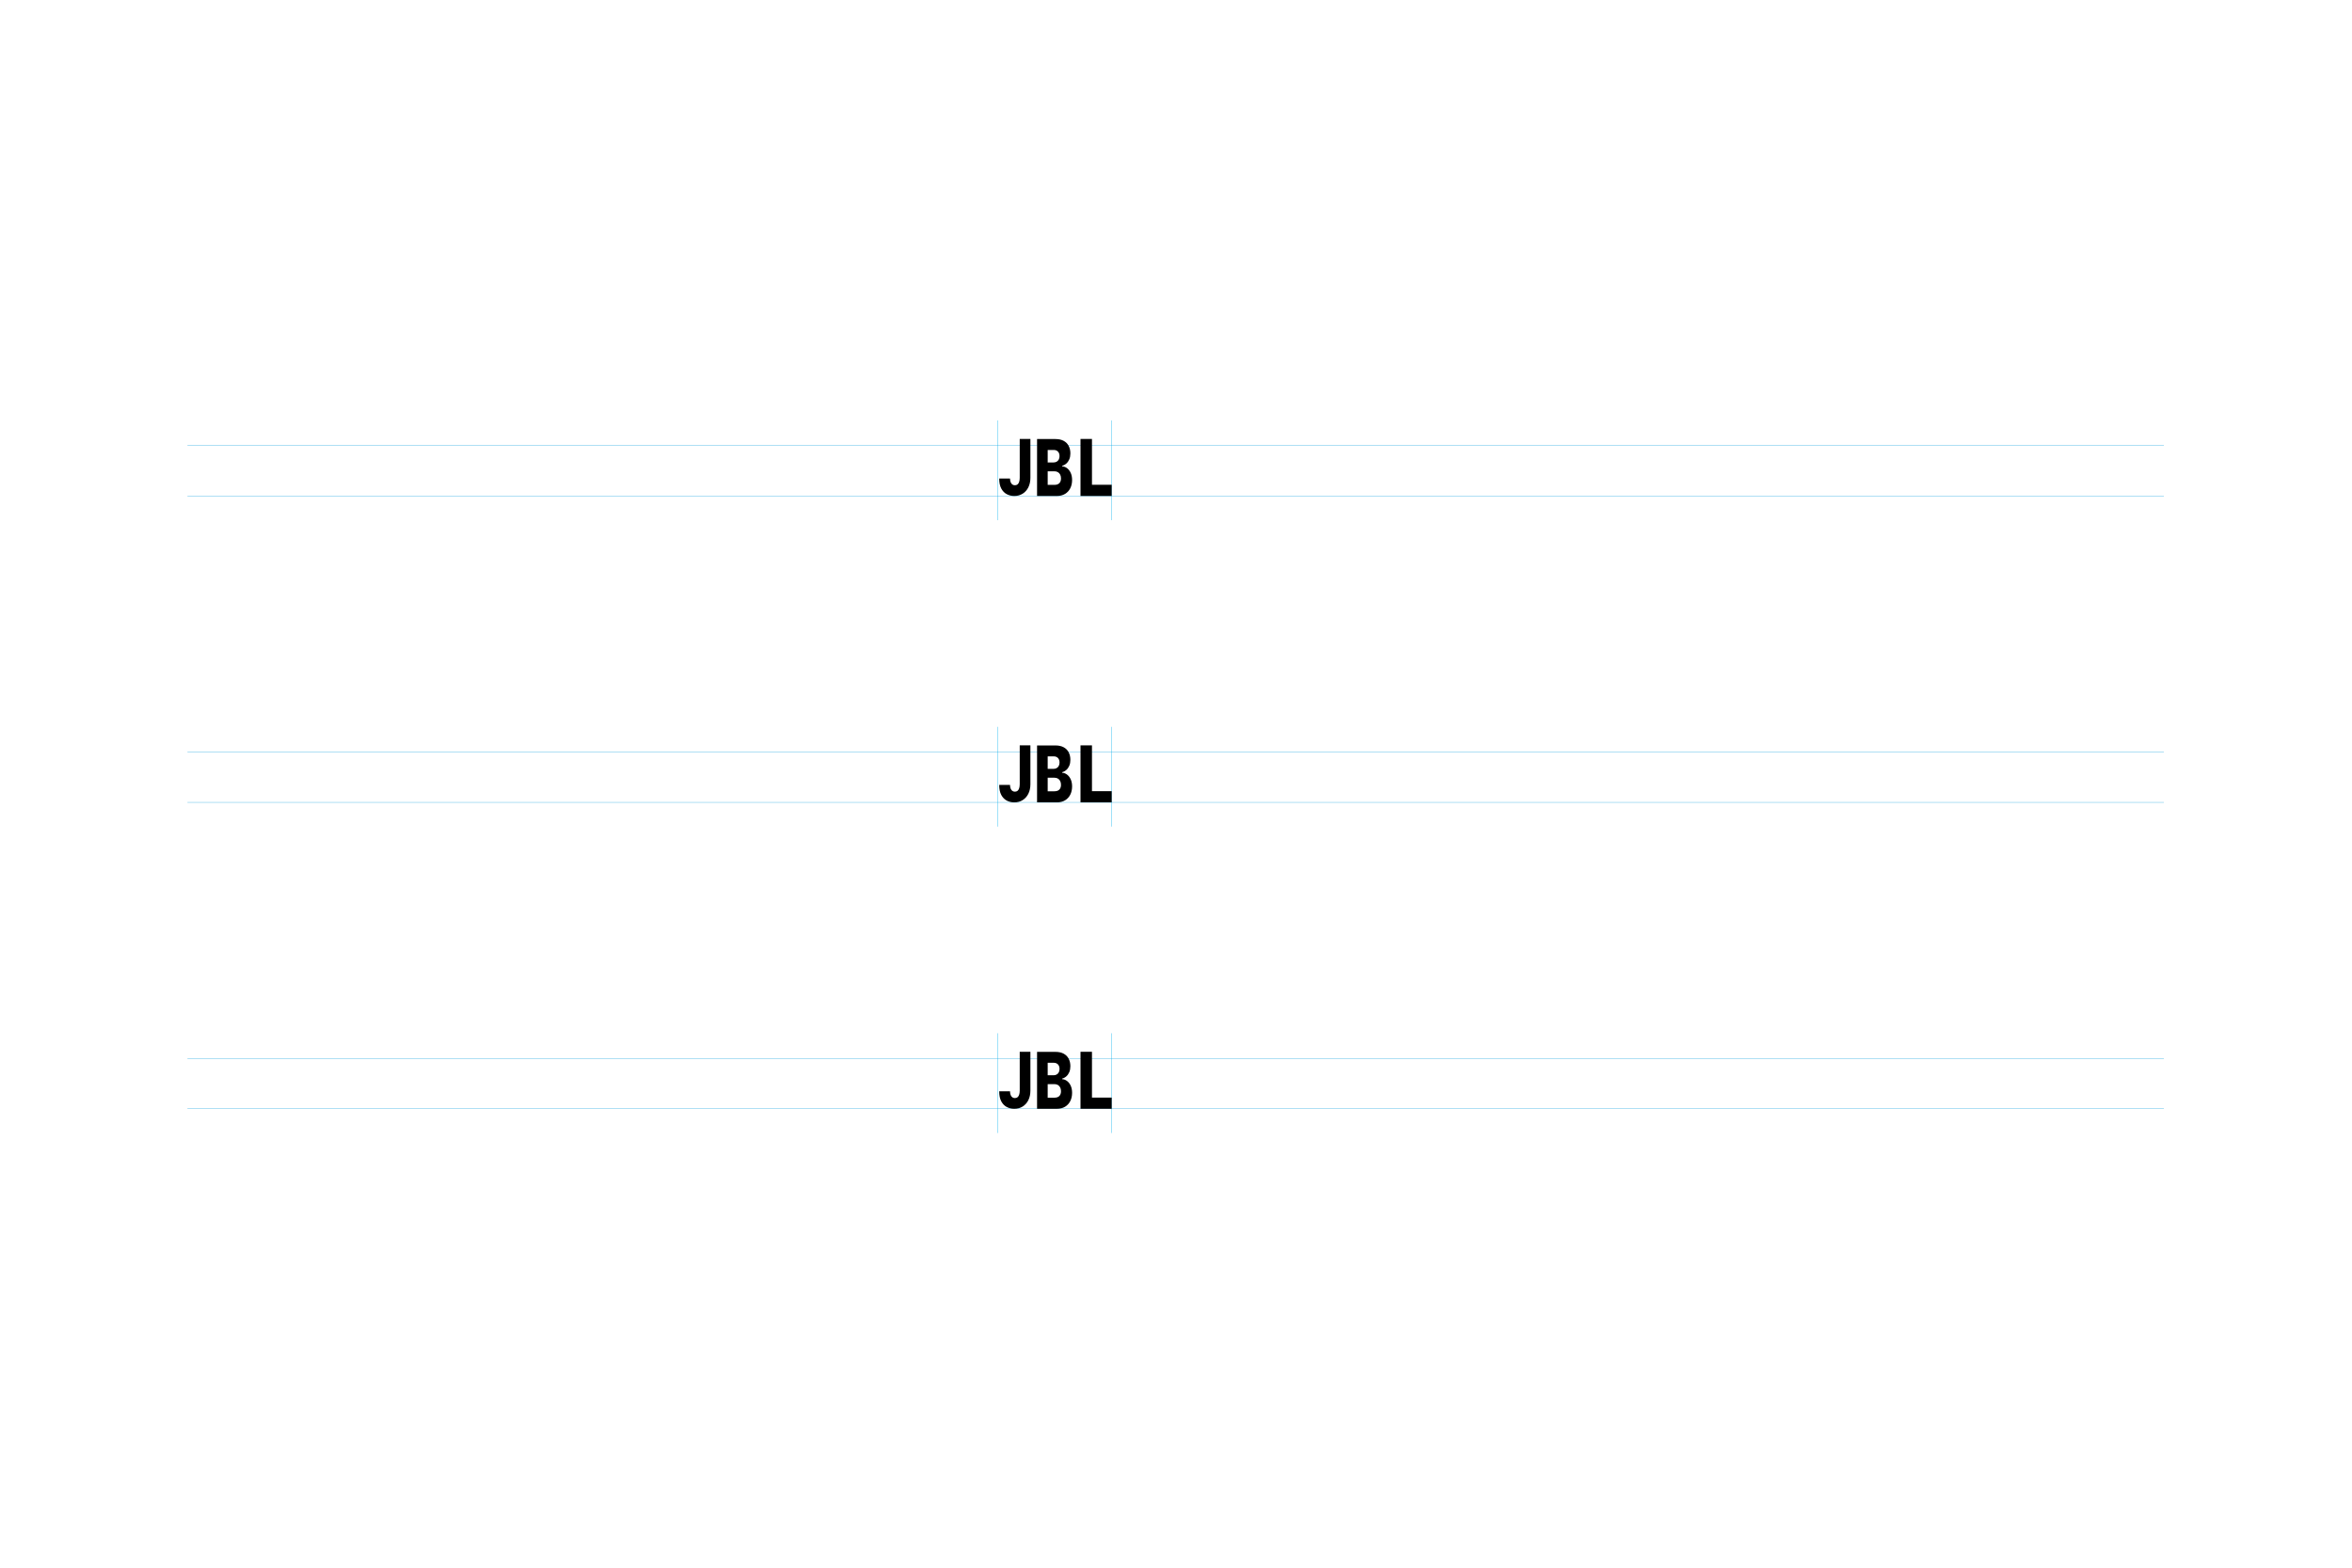
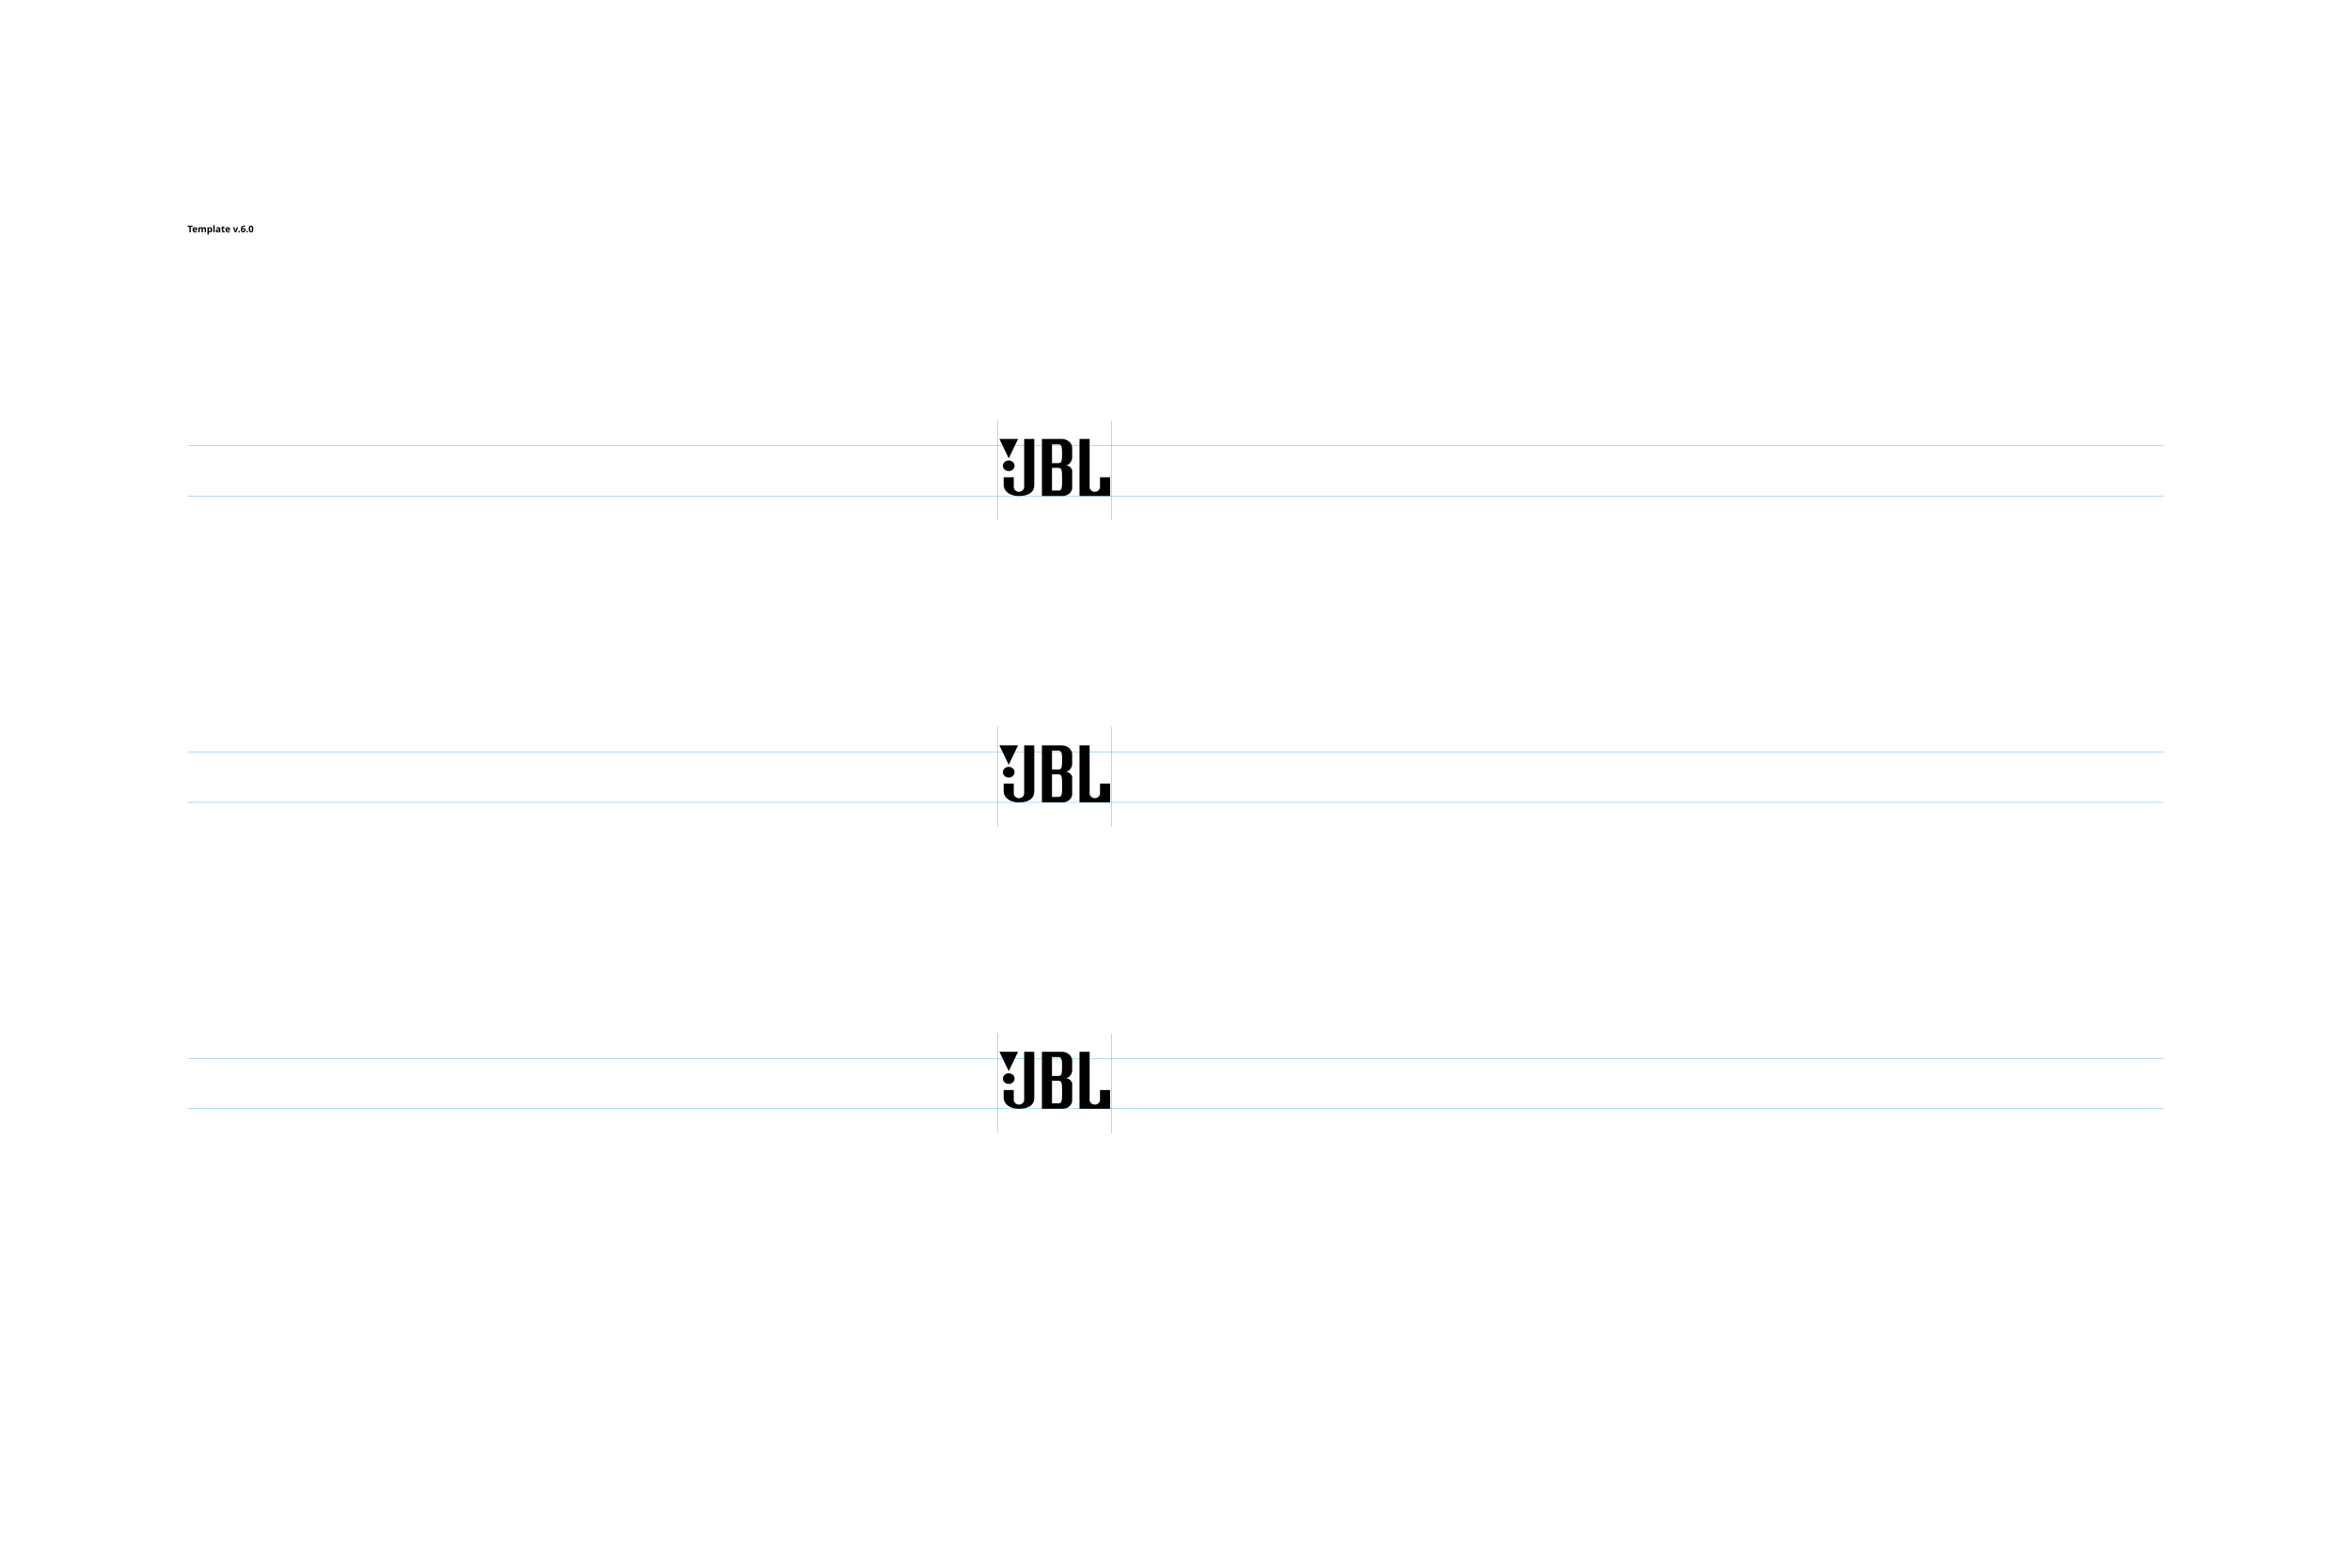
<svg xmlns="http://www.w3.org/2000/svg" version="1.1" width="3300" height="2200">
  <g id="Notes">
    <rect height="2200" opacity="0" width="3300" x="0" y="0" />
+     <text id="template-version" font-family="'Arial-BoldMT', sans-serif" font-size="13" font-weight="bold" transform="matrix(1 0 0 1 263 326)">Template v.6.0</text>
  </g>
  <g id="Guides">
    <line id="Baseline-S" style="fill:none;stroke:#27AAE1;opacity:1;stroke-width:0.5;" x1="263" x2="3036" y1="1556" y2="1556" />
    <line id="Capline-S" style="fill:none;stroke:#27AAE1;opacity:1;stroke-width:0.5;" x1="263" x2="3036" y1="1485.4" y2="1485.4" />
    <line id="Baseline-M" style="fill:none;stroke:#27AAE1;opacity:1;stroke-width:0.5;" x1="263" x2="3036" y1="1126" y2="1126" />
    <line id="Capline-M" style="fill:none;stroke:#27AAE1;opacity:1;stroke-width:0.5;" x1="263" x2="3036" y1="1055.4" y2="1055.4" />
    <line id="Baseline-L" style="fill:none;stroke:#27AAE1;opacity:1;stroke-width:0.5;" x1="263" x2="3036" y1="696" y2="696" />
    <line id="Capline-L" style="fill:none;stroke:#27AAE1;opacity:1;stroke-width:0.5;" x1="263" x2="3036" y1="625.4" y2="625.4" />
    <line id="left-margin-Regular-S" style="fill:none;stroke:#00AEEF;stroke-width:0.5;opacity:1.0;" x1="1400" x2="1400" y1="1450" y2="1590" />
    <line id="right-margin-Regular-S" style="fill:none;stroke:#00AEEF;stroke-width:0.5;opacity:1.0;" x1="1559.764" x2="1559.764" y1="1450" y2="1590" />
    <line id="left-margin-Regular-M" style="fill:none;stroke:#00AEEF;stroke-width:0.5;opacity:1.0;" x1="1400" x2="1400" y1="1020" y2="1160" />
    <line id="right-margin-Regular-M" style="fill:none;stroke:#00AEEF;stroke-width:0.5;opacity:1.0;" x1="1559.764" x2="1559.764" y1="1020" y2="1160" />
    <line id="left-margin-Regular-L" style="fill:none;stroke:#00AEEF;stroke-width:0.5;opacity:1.0;" x1="1400" x2="1400" y1="590" y2="730" />
    <line id="right-margin-Regular-L" style="fill:none;stroke:#00AEEF;stroke-width:0.5;opacity:1.0;" x1="1559.764" x2="1559.764" y1="590" y2="730" />
  </g>
  <g id="Symbols">
-     <g id="Regular-S" transform="matrix(1 0 0 1 0 0)">
-       <path d="M1430.745 1476H1445.717V1530.567C1445.697 1535.679 1444.725 1540.149 1442.802 1543.977C1440.88 1547.779 1438.221 1550.734 1434.825 1552.84C1431.451 1554.947 1427.544 1556 1423.106 1556C1419.178 1556 1415.609 1555.139 1412.398 1553.418C1409.207 1551.697 1406.661 1549.025 1404.759 1545.402C1402.877 1541.781 1401.946 1537.143 1401.967 1531.491H1417.092C1417.153 1533.521 1417.46 1535.255 1418.013 1536.694C1418.585 1538.106 1419.373 1539.173 1420.375 1539.892C1421.377 1540.612 1422.574 1540.971 1423.965 1540.971C1425.417 1540.971 1426.644 1540.586 1427.646 1539.815C1428.648 1539.019 1429.405 1537.85 1429.917 1536.308C1430.448 1534.767 1430.724 1532.853 1430.745 1530.567V1476Z" />
-       <path d="M1455.057 1556V1476.123H1480.781C1485.4 1476.123 1489.265 1476.968 1492.378 1478.658C1495.51 1480.348 1497.86 1482.714 1499.426 1485.756C1501.012 1488.798 1501.806 1492.322 1501.806 1496.326C1501.806 1499.368 1501.314 1502.085 1500.33 1504.477C1499.346 1506.844 1497.99 1508.807 1496.263 1510.367C1494.536 1511.927 1492.538 1513.019 1490.269 1513.643V1514.423C1492.759 1514.579 1495.059 1515.45 1497.167 1517.036C1499.296 1518.622 1501.002 1520.833 1502.287 1523.667C1503.573 1526.475 1504.215 1529.803 1504.215 1533.651C1504.215 1537.942 1503.372 1541.777 1501.685 1545.157C1499.999 1548.512 1497.558 1551.164 1494.365 1553.114C1491.173 1555.038 1487.297 1556 1482.739 1556H1455.057ZM1469.967 1540.438H1479.184C1482.418 1540.438 1484.797 1539.645 1486.323 1538.059C1487.869 1536.473 1488.642 1534.263 1488.642 1531.428C1488.642 1529.374 1488.271 1527.606 1487.528 1526.124C1486.785 1524.616 1485.731 1523.459 1484.365 1522.653C1483 1521.821 1481.363 1521.405 1479.455 1521.405H1469.967V1540.438ZM1469.967 1508.963H1478.22C1479.847 1508.963 1481.293 1508.612 1482.558 1507.91C1483.823 1507.208 1484.807 1506.194 1485.51 1504.867C1486.233 1503.541 1486.594 1501.942 1486.594 1500.07C1486.594 1497.392 1485.861 1495.286 1484.395 1493.752C1482.929 1492.218 1480.952 1491.451 1478.461 1491.451H1469.967V1508.963Z" />
-       <path d="M1516.013 1556V1476H1532.091V1540.297H1559.764V1556H1516.013Z" />
+     <g id="Regular-S" transform="matrix(4.70588 0 0 4.70588 1402.235 1476)">
+       <path d="M0 0L2.78 5.792L5.56 0H0ZM2.78 9.592C3.74 9.592 4.521 8.879 4.521 8.001C4.521 7.12 3.74 6.409 2.78 6.409C1.817 6.409 1.04 7.12 1.04 8.001C1.04 8.879 1.817 9.592 2.78 9.592ZM1.277 13.834C1.277 15.042 2.462 17 5.834 17C9.206 17 10.392 15.502 10.392 13.834V0H7.383L7.384 14.314C7.384 15.096 6.692 15.752 5.836 15.752C4.979 15.752 4.285 15.115 4.285 14.334L4.283 11.417H1.277V13.834ZM12.673 17V0H18.688C19.849 0 21.695 0.875 21.695 2.729V5.583C21.695 6.417 20.898 7.896 19.714 7.896C20.898 7.896 21.695 8.832 21.695 9.542V14.563C21.695 15.417 20.944 17 18.688 17H12.673ZM17.321 7.212C18.415 7.212 18.688 7.043 18.688 4.417C18.688 1.792 18.415 1.583 17.321 1.583H15.678V7.208L17.321 7.212ZM18.688 12.021C18.688 9.395 18.688 8.626 17.501 8.626H15.678V15.375L17.501 15.378C18.688 15.378 18.688 14.646 18.688 12.021ZM23.884 17H33V11.417H29.991L29.993 14.333C29.993 15.115 29.299 15.752 28.443 15.752C27.588 15.752 26.893 15.115 26.893 14.334V0H23.884V17Z" />
    </g>
-     <g id="Regular-M" transform="matrix(1 0 0 1 0 0)">
-       <path d="M1430.745 1046H1445.717V1100.567C1445.697 1105.679 1444.725 1110.149 1442.802 1113.977C1440.88 1117.779 1438.221 1120.734 1434.825 1122.84C1431.451 1124.947 1427.544 1126 1423.106 1126C1419.178 1126 1415.609 1125.139 1412.398 1123.418C1409.207 1121.697 1406.661 1119.025 1404.759 1115.402C1402.877 1111.781 1401.946 1107.143 1401.967 1101.491H1417.092C1417.153 1103.521 1417.46 1105.255 1418.013 1106.694C1418.585 1108.106 1419.373 1109.173 1420.375 1109.892C1421.377 1110.612 1422.574 1110.971 1423.965 1110.971C1425.417 1110.971 1426.644 1110.586 1427.646 1109.815C1428.648 1109.019 1429.405 1107.85 1429.917 1106.308C1430.448 1104.767 1430.724 1102.853 1430.745 1100.567V1046Z" />
-       <path d="M1455.057 1126V1046.123H1480.781C1485.4 1046.123 1489.265 1046.968 1492.378 1048.658C1495.51 1050.348 1497.86 1052.714 1499.426 1055.756C1501.012 1058.798 1501.806 1062.322 1501.806 1066.326C1501.806 1069.368 1501.314 1072.085 1500.33 1074.477C1499.346 1076.844 1497.99 1078.807 1496.263 1080.367C1494.536 1081.927 1492.538 1083.019 1490.269 1083.643V1084.423C1492.759 1084.579 1495.059 1085.45 1497.167 1087.036C1499.296 1088.622 1501.002 1090.833 1502.287 1093.667C1503.573 1096.475 1504.215 1099.803 1504.215 1103.651C1504.215 1107.942 1503.372 1111.777 1501.685 1115.157C1499.999 1118.512 1497.558 1121.164 1494.365 1123.114C1491.173 1125.038 1487.297 1126 1482.739 1126H1455.057ZM1469.967 1110.438H1479.184C1482.418 1110.438 1484.797 1109.645 1486.323 1108.059C1487.869 1106.473 1488.642 1104.263 1488.642 1101.428C1488.642 1099.374 1488.271 1097.606 1487.528 1096.124C1486.785 1094.616 1485.731 1093.459 1484.365 1092.653C1483 1091.821 1481.363 1091.405 1479.455 1091.405H1469.967V1110.438ZM1469.967 1078.963H1478.22C1479.847 1078.963 1481.293 1078.612 1482.558 1077.91C1483.823 1077.208 1484.807 1076.194 1485.51 1074.867C1486.233 1073.541 1486.594 1071.942 1486.594 1070.07C1486.594 1067.392 1485.861 1065.286 1484.395 1063.752C1482.929 1062.218 1480.952 1061.451 1478.461 1061.451H1469.967V1078.963Z" />
-       <path d="M1516.013 1126V1046H1532.091V1110.297H1559.764V1126H1516.013Z" />
+     <g id="Regular-M" transform="matrix(4.70588 0 0 4.70588 1402.235 1046)">
+       <path d="M0 0L2.78 5.792L5.56 0H0ZM2.78 9.592C3.74 9.592 4.521 8.879 4.521 8.001C4.521 7.12 3.74 6.409 2.78 6.409C1.817 6.409 1.04 7.12 1.04 8.001C1.04 8.879 1.817 9.592 2.78 9.592ZM1.277 13.834C1.277 15.042 2.462 17 5.834 17C9.206 17 10.392 15.502 10.392 13.834V0H7.383L7.384 14.314C7.384 15.096 6.692 15.752 5.836 15.752C4.979 15.752 4.285 15.115 4.285 14.334L4.283 11.417H1.277V13.834ZM12.673 17V0H18.688C19.849 0 21.695 0.875 21.695 2.729V5.583C21.695 6.417 20.898 7.896 19.714 7.896C20.898 7.896 21.695 8.832 21.695 9.542V14.563C21.695 15.417 20.944 17 18.688 17H12.673ZM17.321 7.212C18.415 7.212 18.688 7.043 18.688 4.417C18.688 1.792 18.415 1.583 17.321 1.583H15.678V7.208L17.321 7.212ZM18.688 12.021C18.688 9.395 18.688 8.626 17.501 8.626H15.678V15.375L17.501 15.378C18.688 15.378 18.688 14.646 18.688 12.021ZM23.884 17H33V11.417H29.991L29.993 14.333C29.993 15.115 29.299 15.752 28.443 15.752C27.588 15.752 26.893 15.115 26.893 14.334V0H23.884V17Z" />
    </g>
-     <g id="Regular-L" transform="matrix(1 0 0 1 0 0)">
-       <path d="M1430.745 616H1445.717V670.567C1445.697 675.679 1444.725 680.149 1442.802 683.977C1440.88 687.779 1438.221 690.734 1434.825 692.84C1431.451 694.947 1427.544 696 1423.106 696C1419.178 696 1415.609 695.139 1412.398 693.418C1409.207 691.697 1406.661 689.025 1404.759 685.402C1402.877 681.781 1401.946 677.143 1401.967 671.491H1417.092C1417.153 673.521 1417.46 675.255 1418.013 676.694C1418.585 678.106 1419.373 679.173 1420.375 679.892C1421.377 680.612 1422.574 680.971 1423.965 680.971C1425.417 680.971 1426.644 680.586 1427.646 679.815C1428.648 679.019 1429.405 677.85 1429.917 676.308C1430.448 674.767 1430.724 672.853 1430.745 670.567V616Z" />
-       <path d="M1455.057 696V616.123H1480.781C1485.4 616.123 1489.265 616.968 1492.378 618.658C1495.51 620.348 1497.86 622.714 1499.426 625.756C1501.012 628.798 1501.806 632.322 1501.806 636.326C1501.806 639.368 1501.314 642.085 1500.33 644.477C1499.346 646.844 1497.99 648.807 1496.263 650.367C1494.536 651.927 1492.538 653.019 1490.269 653.643V654.423C1492.759 654.579 1495.059 655.45 1497.167 657.036C1499.296 658.622 1501.002 660.833 1502.287 663.667C1503.573 666.475 1504.215 669.803 1504.215 673.651C1504.215 677.942 1503.372 681.777 1501.685 685.157C1499.999 688.512 1497.558 691.164 1494.365 693.114C1491.173 695.038 1487.297 696 1482.739 696H1455.057ZM1469.967 680.438H1479.184C1482.418 680.438 1484.797 679.645 1486.323 678.059C1487.869 676.473 1488.642 674.263 1488.642 671.428C1488.642 669.374 1488.271 667.606 1487.528 666.124C1486.785 664.616 1485.731 663.459 1484.365 662.653C1483 661.821 1481.363 661.405 1479.455 661.405H1469.967V680.438ZM1469.967 648.963H1478.22C1479.847 648.963 1481.293 648.612 1482.558 647.91C1483.823 647.208 1484.807 646.194 1485.51 644.867C1486.233 643.541 1486.594 641.942 1486.594 640.07C1486.594 637.392 1485.861 635.286 1484.395 633.752C1482.929 632.218 1480.952 631.451 1478.461 631.451H1469.967V648.963Z" />
-       <path d="M1516.013 696V616H1532.091V680.297H1559.764V696H1516.013Z" />
+     <g id="Regular-L" transform="matrix(4.70588 0 0 4.70588 1402.235 616)">
+       <path d="M0 0L2.78 5.792L5.56 0H0ZM2.78 9.592C3.74 9.592 4.521 8.879 4.521 8.001C4.521 7.12 3.74 6.409 2.78 6.409C1.817 6.409 1.04 7.12 1.04 8.001C1.04 8.879 1.817 9.592 2.78 9.592ZM1.277 13.834C1.277 15.042 2.462 17 5.834 17C9.206 17 10.392 15.502 10.392 13.834V0H7.383L7.384 14.314C7.384 15.096 6.692 15.752 5.836 15.752C4.979 15.752 4.285 15.115 4.285 14.334L4.283 11.417H1.277V13.834ZM12.673 17V0H18.688C19.849 0 21.695 0.875 21.695 2.729V5.583C21.695 6.417 20.898 7.896 19.714 7.896C20.898 7.896 21.695 8.832 21.695 9.542V14.563C21.695 15.417 20.944 17 18.688 17H12.673ZM17.321 7.212C18.415 7.212 18.688 7.043 18.688 4.417C18.688 1.792 18.415 1.583 17.321 1.583H15.678V7.208L17.321 7.212ZM18.688 12.021C18.688 9.395 18.688 8.626 17.501 8.626H15.678V15.375L17.501 15.378C18.688 15.378 18.688 14.646 18.688 12.021ZM23.884 17H33V11.417H29.991L29.993 14.333C29.993 15.115 29.299 15.752 28.443 15.752C27.588 15.752 26.893 15.115 26.893 14.334V0H23.884V17Z" />
    </g>
  </g>
</svg>
